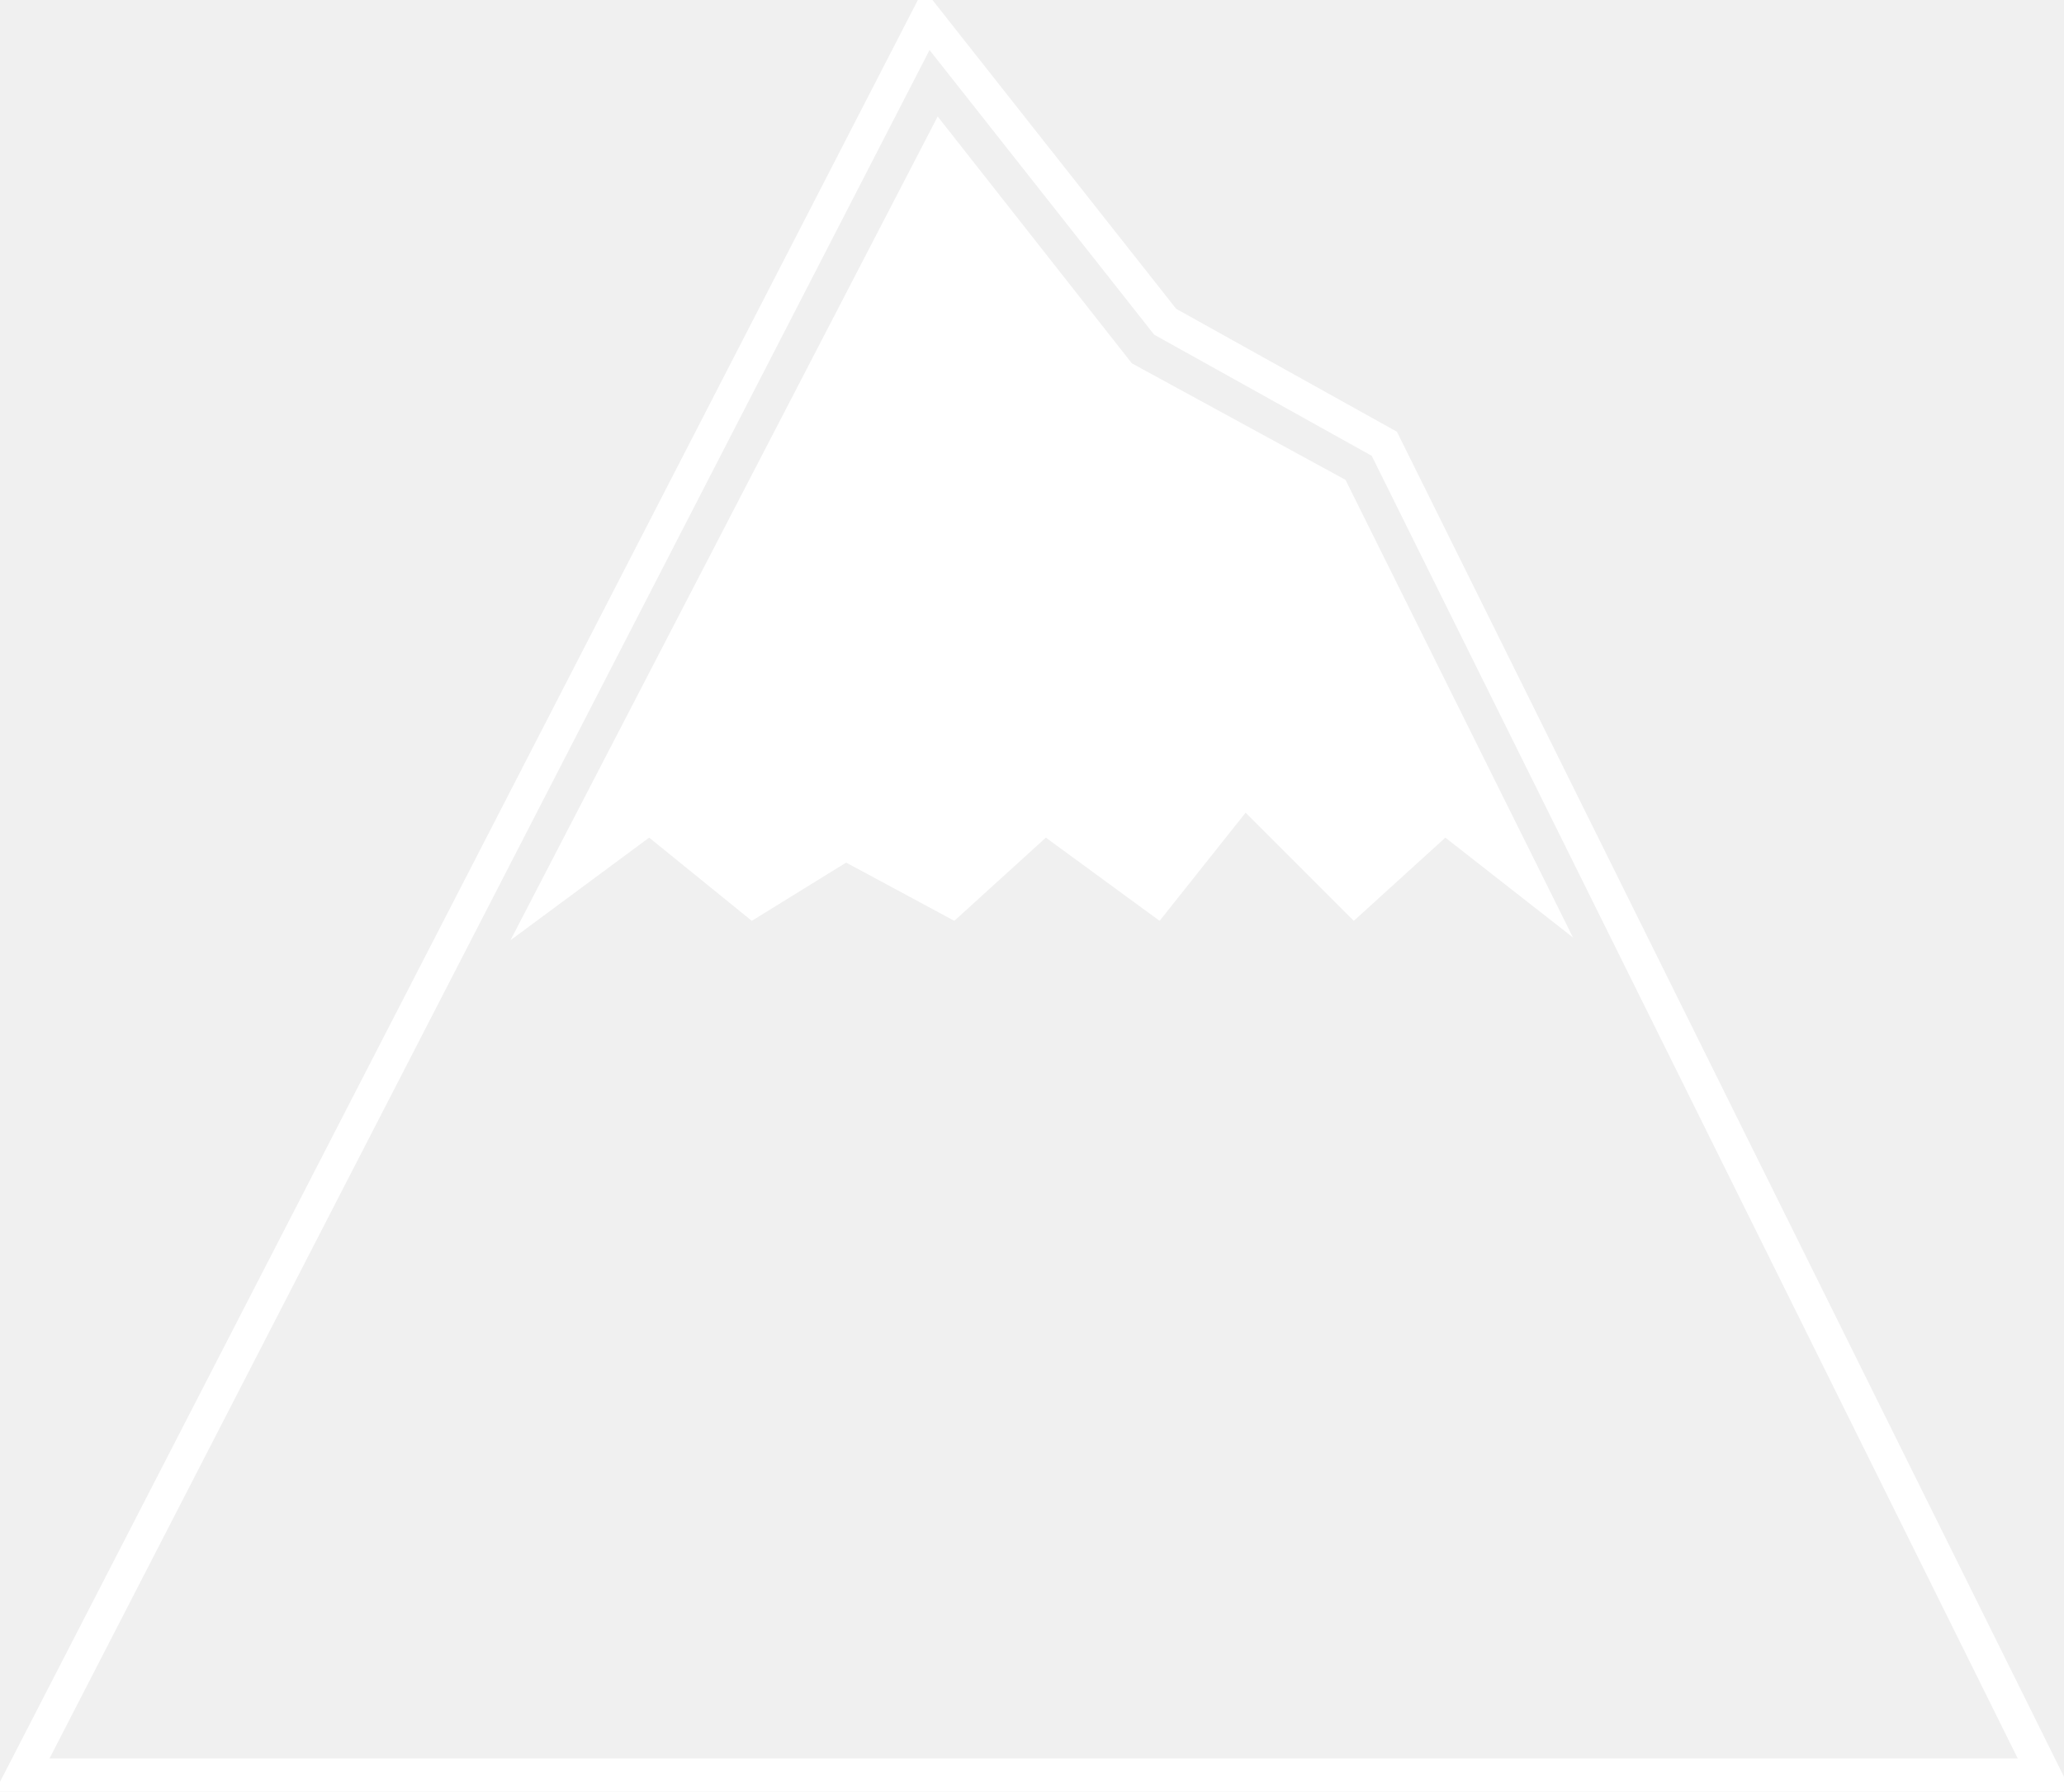
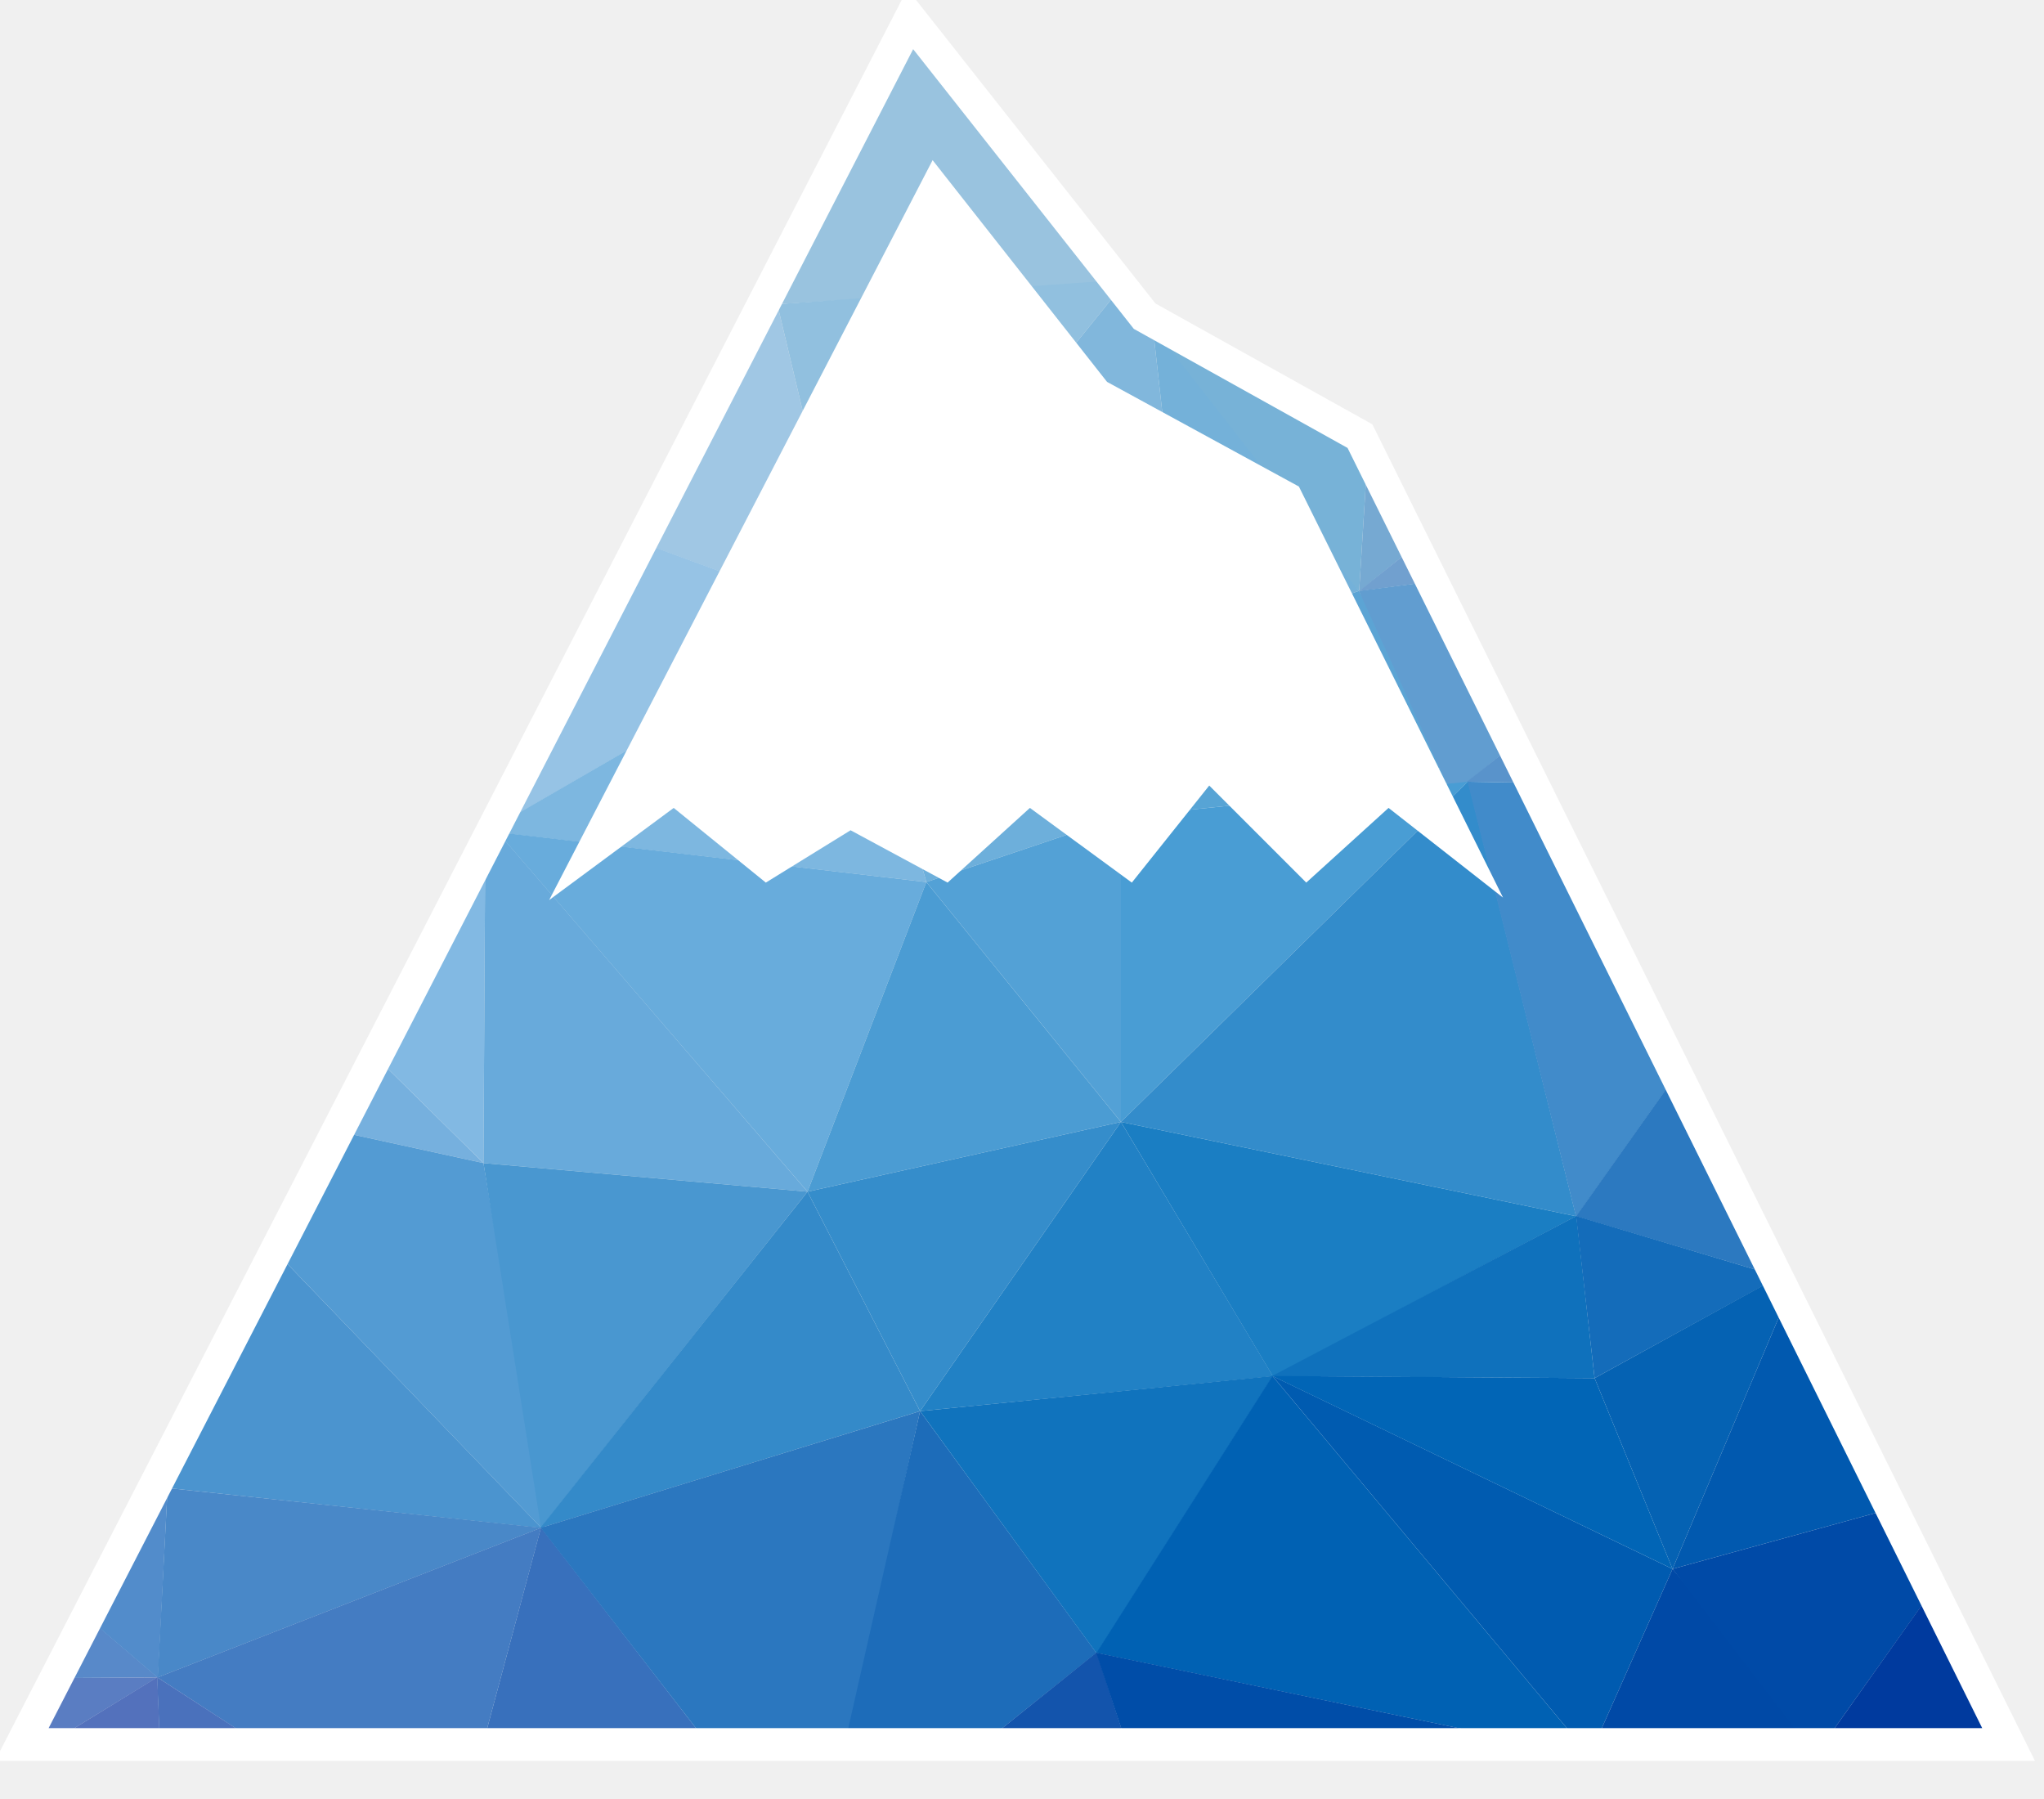
- <svg xmlns="http://www.w3.org/2000/svg" viewBox="0 0 744 646">
-   <g class="mountain">
-     <path d="M 8 640 334 7 420 116 499 160 737 640 z" class="outline" fill="none" stroke="white" stroke-width="12" />
-     <path d="m 338 42 70 89 77 42 82 165 -46 -36 -33 30 -39 -39 -31 39 -41 -30 -33 30 -39 -21 -34 21 -37 -30 -50 37 z" fill="white" />
-   </g>
+ <svg xmlns="http://www.w3.org/2000/svg" viewBox="0 0 750 660">
+   <path id="logo_tri1" class="triangle" fill="#99c3df" d="M337 11l-51.8 100.6 125.1-7.7z" />
+   <path id="logo_tri1" class="triangle" fill="#a0c7e4" d="M285.2 111.6l-45.8 89 73.4 26.8z" />
+   <path id="logo_tri2" class="triangle" fill="#91c0df" d="M285.2 111.6l27.6 115.8 98.6-122.1-2-2.5z" />
+   <path id="logo_tri3" class="triangle" fill="#81b7dc" d="M411.4 105.3l-98.6 122.1 123.4 11.2L423 120z" />
+   <path id="logo_tri4" class="triangle" fill="#74b1d9" d="M423 120l13.2 118.6 62.4-21.8-53.6-84.5z" />
+   <path id="logo_tri5" class="triangle" fill="#77b2d7" d="M423 120l75.7 97 3.3-53z" />
+   <path id="logo_tri6" class="triangle" fill="#76a9d2" d="M502 164l-3.3 53 21.1-17.1z" />
+   <path id="logo_tri7" class="triangle" fill="#71a0cf" d="M519.8 199.9l-21.2 17 27.8-3.7z" />
+   <path id="logo_tri8" class="triangle" fill="#96c3e5" d="M239.4 200.5l-50.9 98.9 124.3-72z" />
+   <path id="logo_tri9" class="triangle" fill="#7db7e0" d="M312.8 227.4l-124.3 71.9-3.3 6.4 154.7 17.9z" />
+   <path id="logo_tri10" class="triangle" fill="#6dafdb" d="M312.8 227.4l27.1 96.2 71.4-24z" />
+   <path id="logo_tri11" class="triangle" fill="#6eafda" d="M312.8 227.4l98.5 72.2 24.9-61z" />
+   <path id="logo_tri12" class="triangle" fill="#57a4d5" d="M436.2 238.6l-24.9 61 127.2-12.8z" />
+   <path id="logo_tri13" class="triangle" fill="#5ca4d4" d="M436.2 238.6l102.3 48.2-39.9-70z" />
+   <path id="logo_tri14" class="triangle" fill="#619dd0" d="M498.6 216.8l34.1 74.7 23.2-18.7-29.5-59.6z" />
+   <path id="logo_tri15" class="triangle" fill="#5993cb" d="M555.9 272.8l-17.7 14 24.9.4z" />
+   <path id="logo_tri16" class="triangle" fill="#76b0de" d="M141.3 391.1L128.4 416l49 10.7z" />
+   <path id="logo_tri17" class="triangle" fill="#82b9e3" d="M141.3 391.1l36.1 35.6.6-106.9z" />
+   <path id="logo_tri18" class="triangle" fill="#68aadb" d="M184.4 307.3l-6.4 12.5-.6 106.9 118.9 10.5z" />
+   <path id="logo_tri19" class="triangle" fill="#68acdc" d="M184.4 307.4l111.9 129.8 43.6-113.6-154.7-18z" />
+   <path id="logo_tri20" class="triangle" fill="#4b9cd3" d="M339.9 323.6l-43.6 113.6 115-25.6z" />
+   <path id="logo_tri21" class="triangle" fill="#53a1d6" d="M339.9 323.6l71.4 88v-112z" />
+   <path id="logo_tri21" class="triangle" fill="#499dd4" d="M411.3 299.6v112l127.2-124.8z" />
+   <path id="logo_tri22" class="triangle" fill="#338ccb" d="M538.7 286.6l-127.4 125 167 34.6z" />
+   <path id="logo_tri23" class="triangle" fill="#418bca" d="M538.5 286.8l39.8 159.6 37.5-53-52.7-106.2z" />
+   <path id="logo_tri24" class="triangle" fill="#2c79c0" d="M615.7 393.4l-37.4 52.8 74.6 22.2z" />
+   <path id="logo_tri25" class="triangle" fill="#4b94cf" d="M104.4 462.6l-42.91 83.3 137.21 14.7z" />
+   <path id="logo_tri26" class="triangle" fill="#539bd3" d="M128.4 416l-24 46.6 95.7 99.5-22.7-135.4z" />
+   <path id="logo_tri27" class="triangle" fill="#4997d0" d="M177.4 426.7l21.1 133.8 97.8-123.3z" />
+   <path id="logo_tri28" class="triangle" fill="#348ac9" d="M296.3 437.2l-98.1 123.4 139.4-42.9z" />
+   <path id="logo_tri29" class="triangle" fill="#358dcb" d="M296.3 437.2l41.3 80.5 73.7-106.1z" />
+   <path id="logo_tri30" class="triangle" fill="#2181c5" d="M411.3 411.6l-73.7 106.1 129.5-12.8z" />
+   <path id="logo_tri31" class="triangle" fill="#1a7ec3" d="M411.3 411.6l55.8 93.4 111.2-58.8z" />
+   <path id="logo_tri32" class="triangle" fill="#0f71bc" d="M578.4 446.1l-111.8 58.8 118.5.7z" />
+   <path id="logo_tri33" class="triangle" fill="#146cba" d="M578.3 446.1l6.8 59.5 67.8-37.2z" />
+   <path id="logo_tri34" class="triangle" fill="#0562b3" d="M656.2 475l-3.3-6.7-67.8 37.3 28.6 70z" />
+   <path id="logo_tri35" class="triangle" fill="#0159af" d="M656.2 475l-42.5 100.6 81.3-22.4z" />
+   <path id="logo_tri36" class="triangle" fill="#5889c9" d="M35.55 596.3l-9.94 19.3 32.25-.2z" />
+   <path id="logo_tri37" class="triangle" fill="#528ccb" d="M35.52 596.4l22.45 19.2 3.53-69.7z" />
+   <path id="logo_tri38" class="triangle" fill="#4988c8" d="M61.5 545.9l-3.64 69.5 140.74-54.9z" />
+   <path id="logo_tri39" class="triangle" fill="#447cc2" d="M198.5 560.5L57.77 615.4 101.8 644h74.3z" />
+   <path id="logo_tri40" class="triangle" fill="#3870bc" d="M198.5 560.4L176.1 644h87z" />
+   <path id="logo_tri41" class="triangle" fill="#2b77bf" d="M198.4 560.5l64.7 83.5h46.6l27.9-126.3z" />
+   <path id="logo_tri42" class="triangle" fill="#1d6cb9" d="M337.6 517.7L309 644h46.3l47-37.6z" />
+   <path id="logo_tri43" class="triangle" fill="#1073bd" d="M337.6 517.7l64.8 88.9 64.7-101.8z" />
+   <path id="logo_tri44" class="triangle" fill="#0061b3" d="M466.9 504.8l-64.6 101.6 181 37.6z" />
+   <path id="logo_tri45" class="triangle" fill="#005bb0" d="M466.9 504.8L583.3 644l30.4-68.4z" />
+   <path id="logo_tri46" class="triangle" fill="#0165b6" d="M466.8 504.8l146.9 70.8-28.6-70z" />
+   <path id="logo_tri47" class="triangle" fill="#0049a6" d="M613.7 575.6L583.3 644h87.4z" />
+   <path id="logo_tri48" class="triangle" fill="#004aa7" d="M613.7 575.6l52.4 68.4 43.5-61.3-14.6-29.5z" />
+   <path id="logo_tri49" class="triangle" fill="#003a9e" d="M709.6 582.6L666.1 644H740z" />
+   <path id="logo_tri50" class="triangle" fill="#5a7dc2" d="M25.63 615.6L11 644l46.66-28.6z" />
+   <path id="logo_tri51" class="triangle" fill="#5371bc" d="M57.71 615.3L11 644h47.86z" />
+   <path id="logo_tri52" class="triangle" fill="#4a71bc" d="M57.64 615.3l1.19 28.7h43.07z" />
+   <path id="logo_tri53" class="triangle" fill="#1354ac" d="M355.3 644h59.4l-12.3-37.8z" />
+   <path id="logo_tri54" class="triangle" fill="#004da8" d="M402.2 606.3l12.5 37.7h168.6z" />
+   <path id="logo_snow" fill="#fff" d="M342.2 58.76l64 81.34 70.4 38.4 74.9 150.8-42-32.9-30.2 27.4-35.6-35.6-28.4 35.6-37.4-27.4-30.2 27.4-35.6-19.2-31.1 19.2-33.8-27.4-45.7 33.8z" />
+   <path id="logo_outline" fill="none" d="M 8 640 334 7 420 116 499 160 737 640 z" stroke="white" stroke-width="12" />
</svg>
